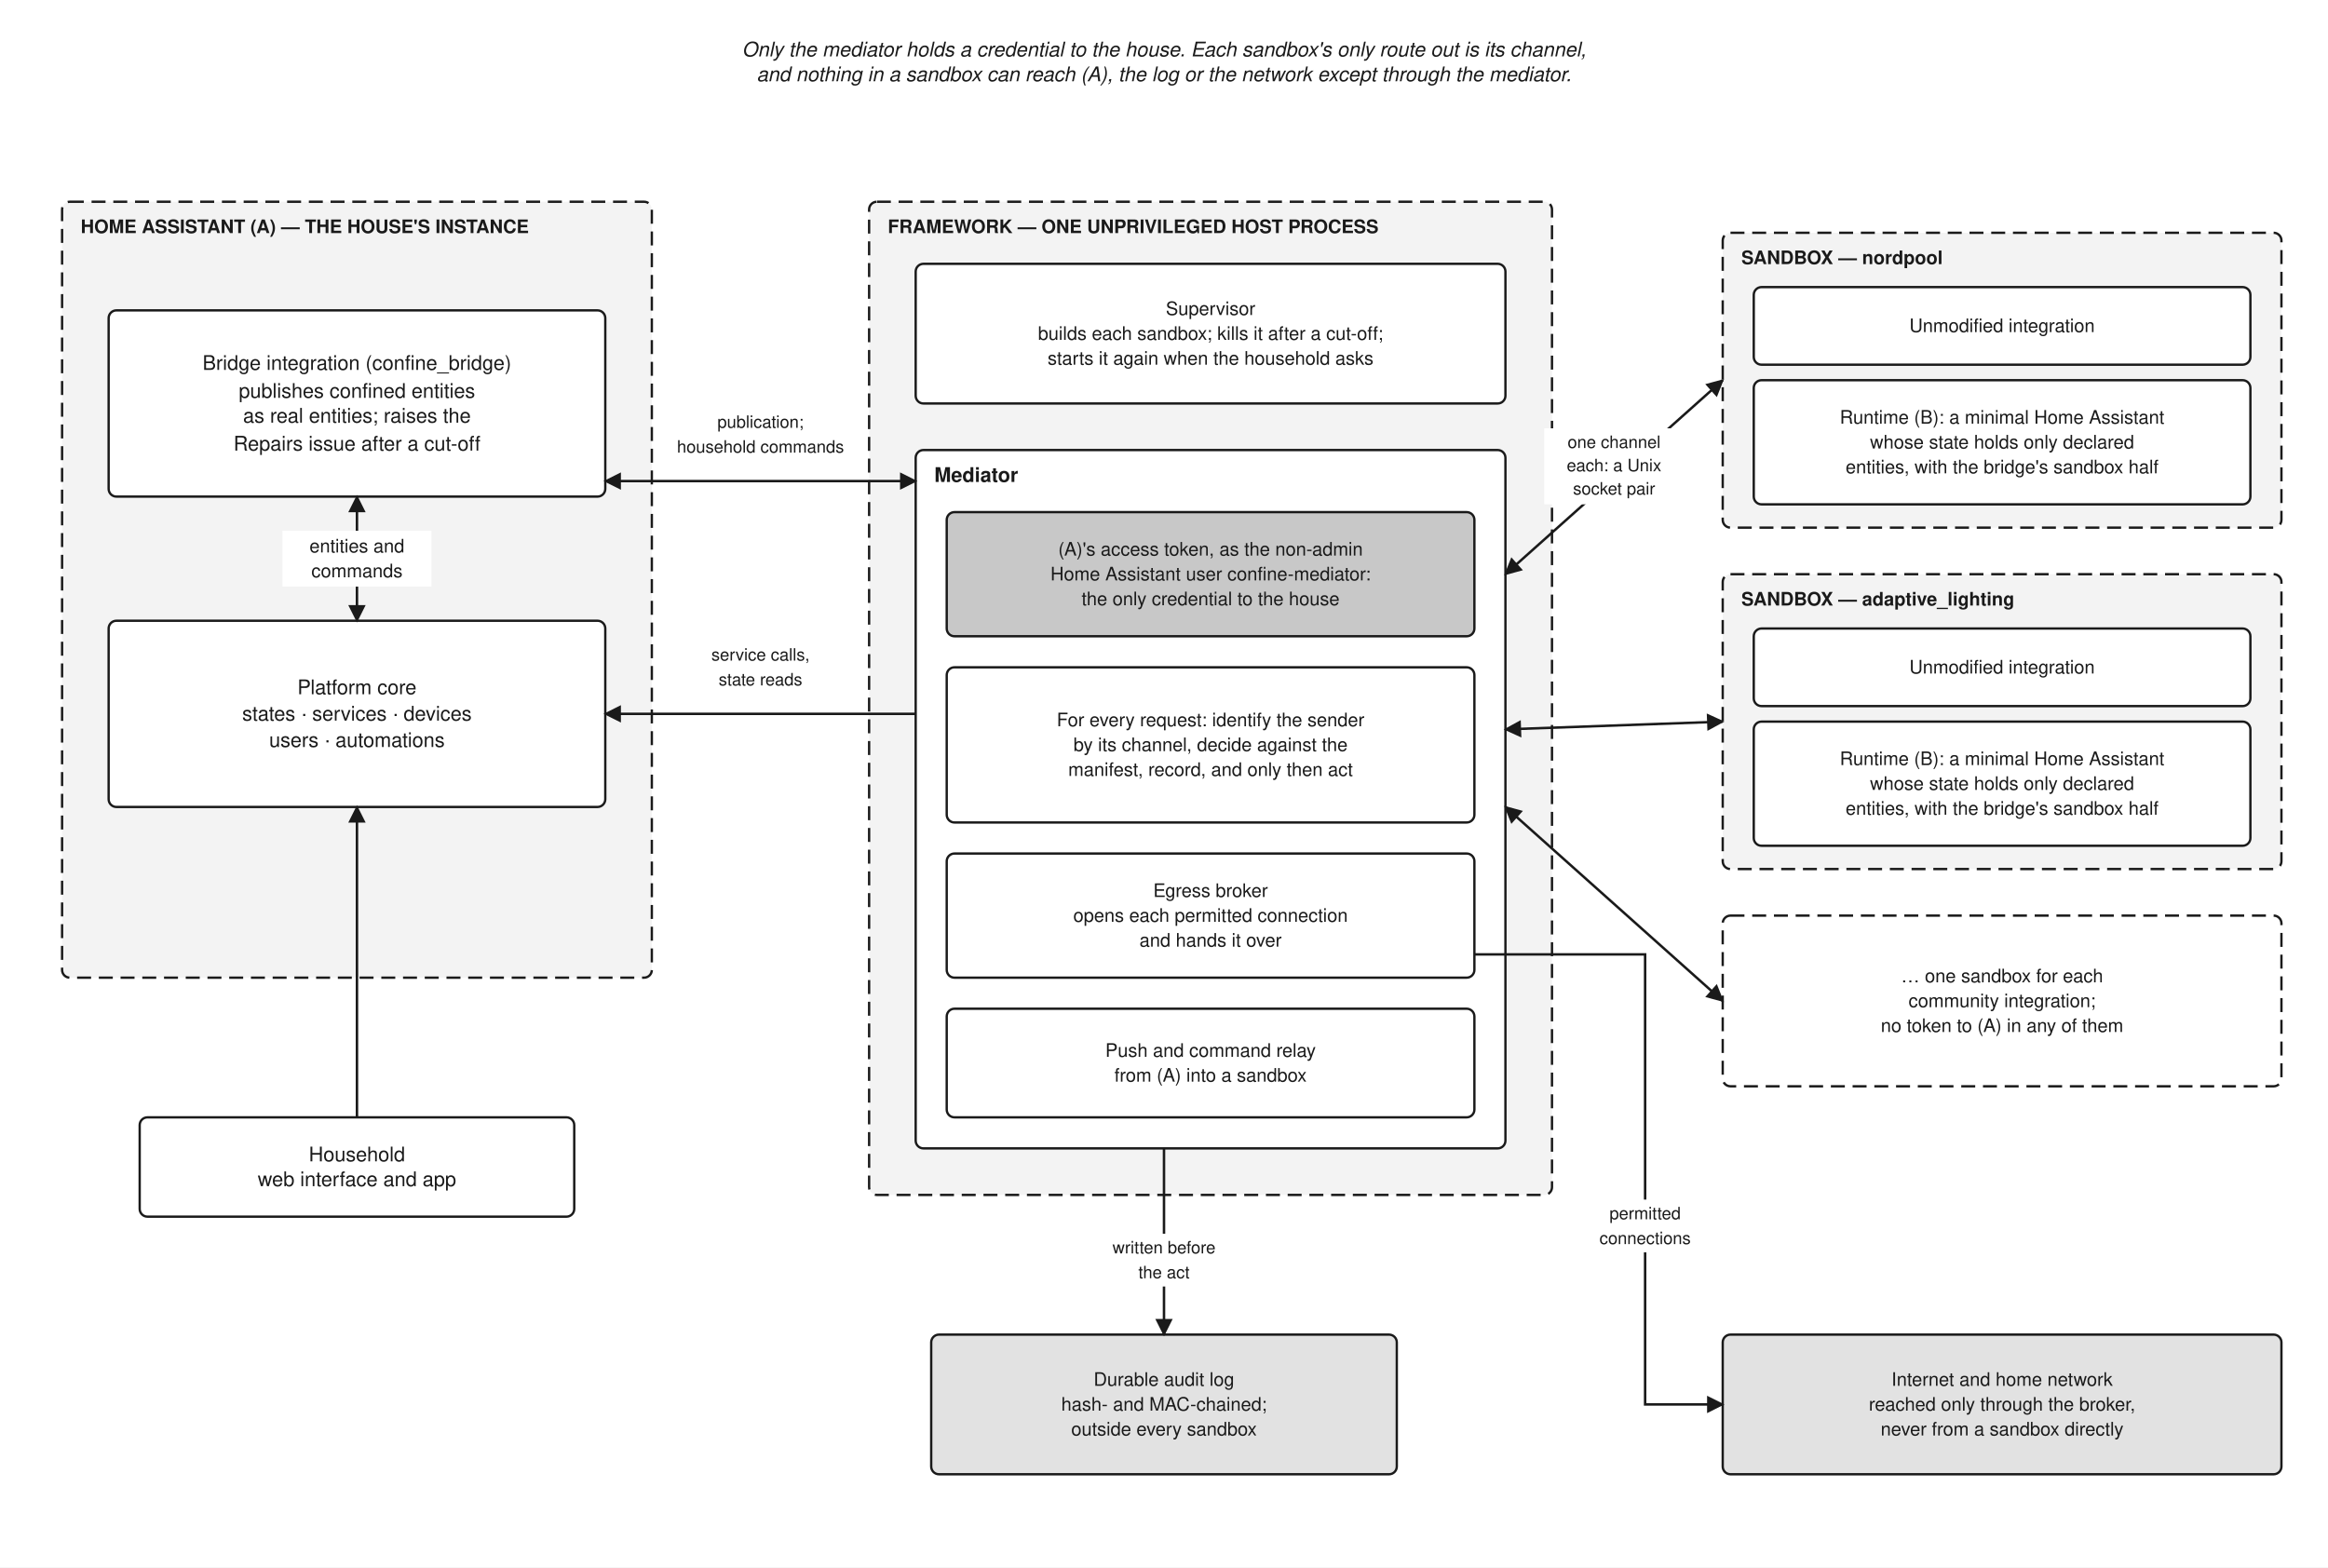
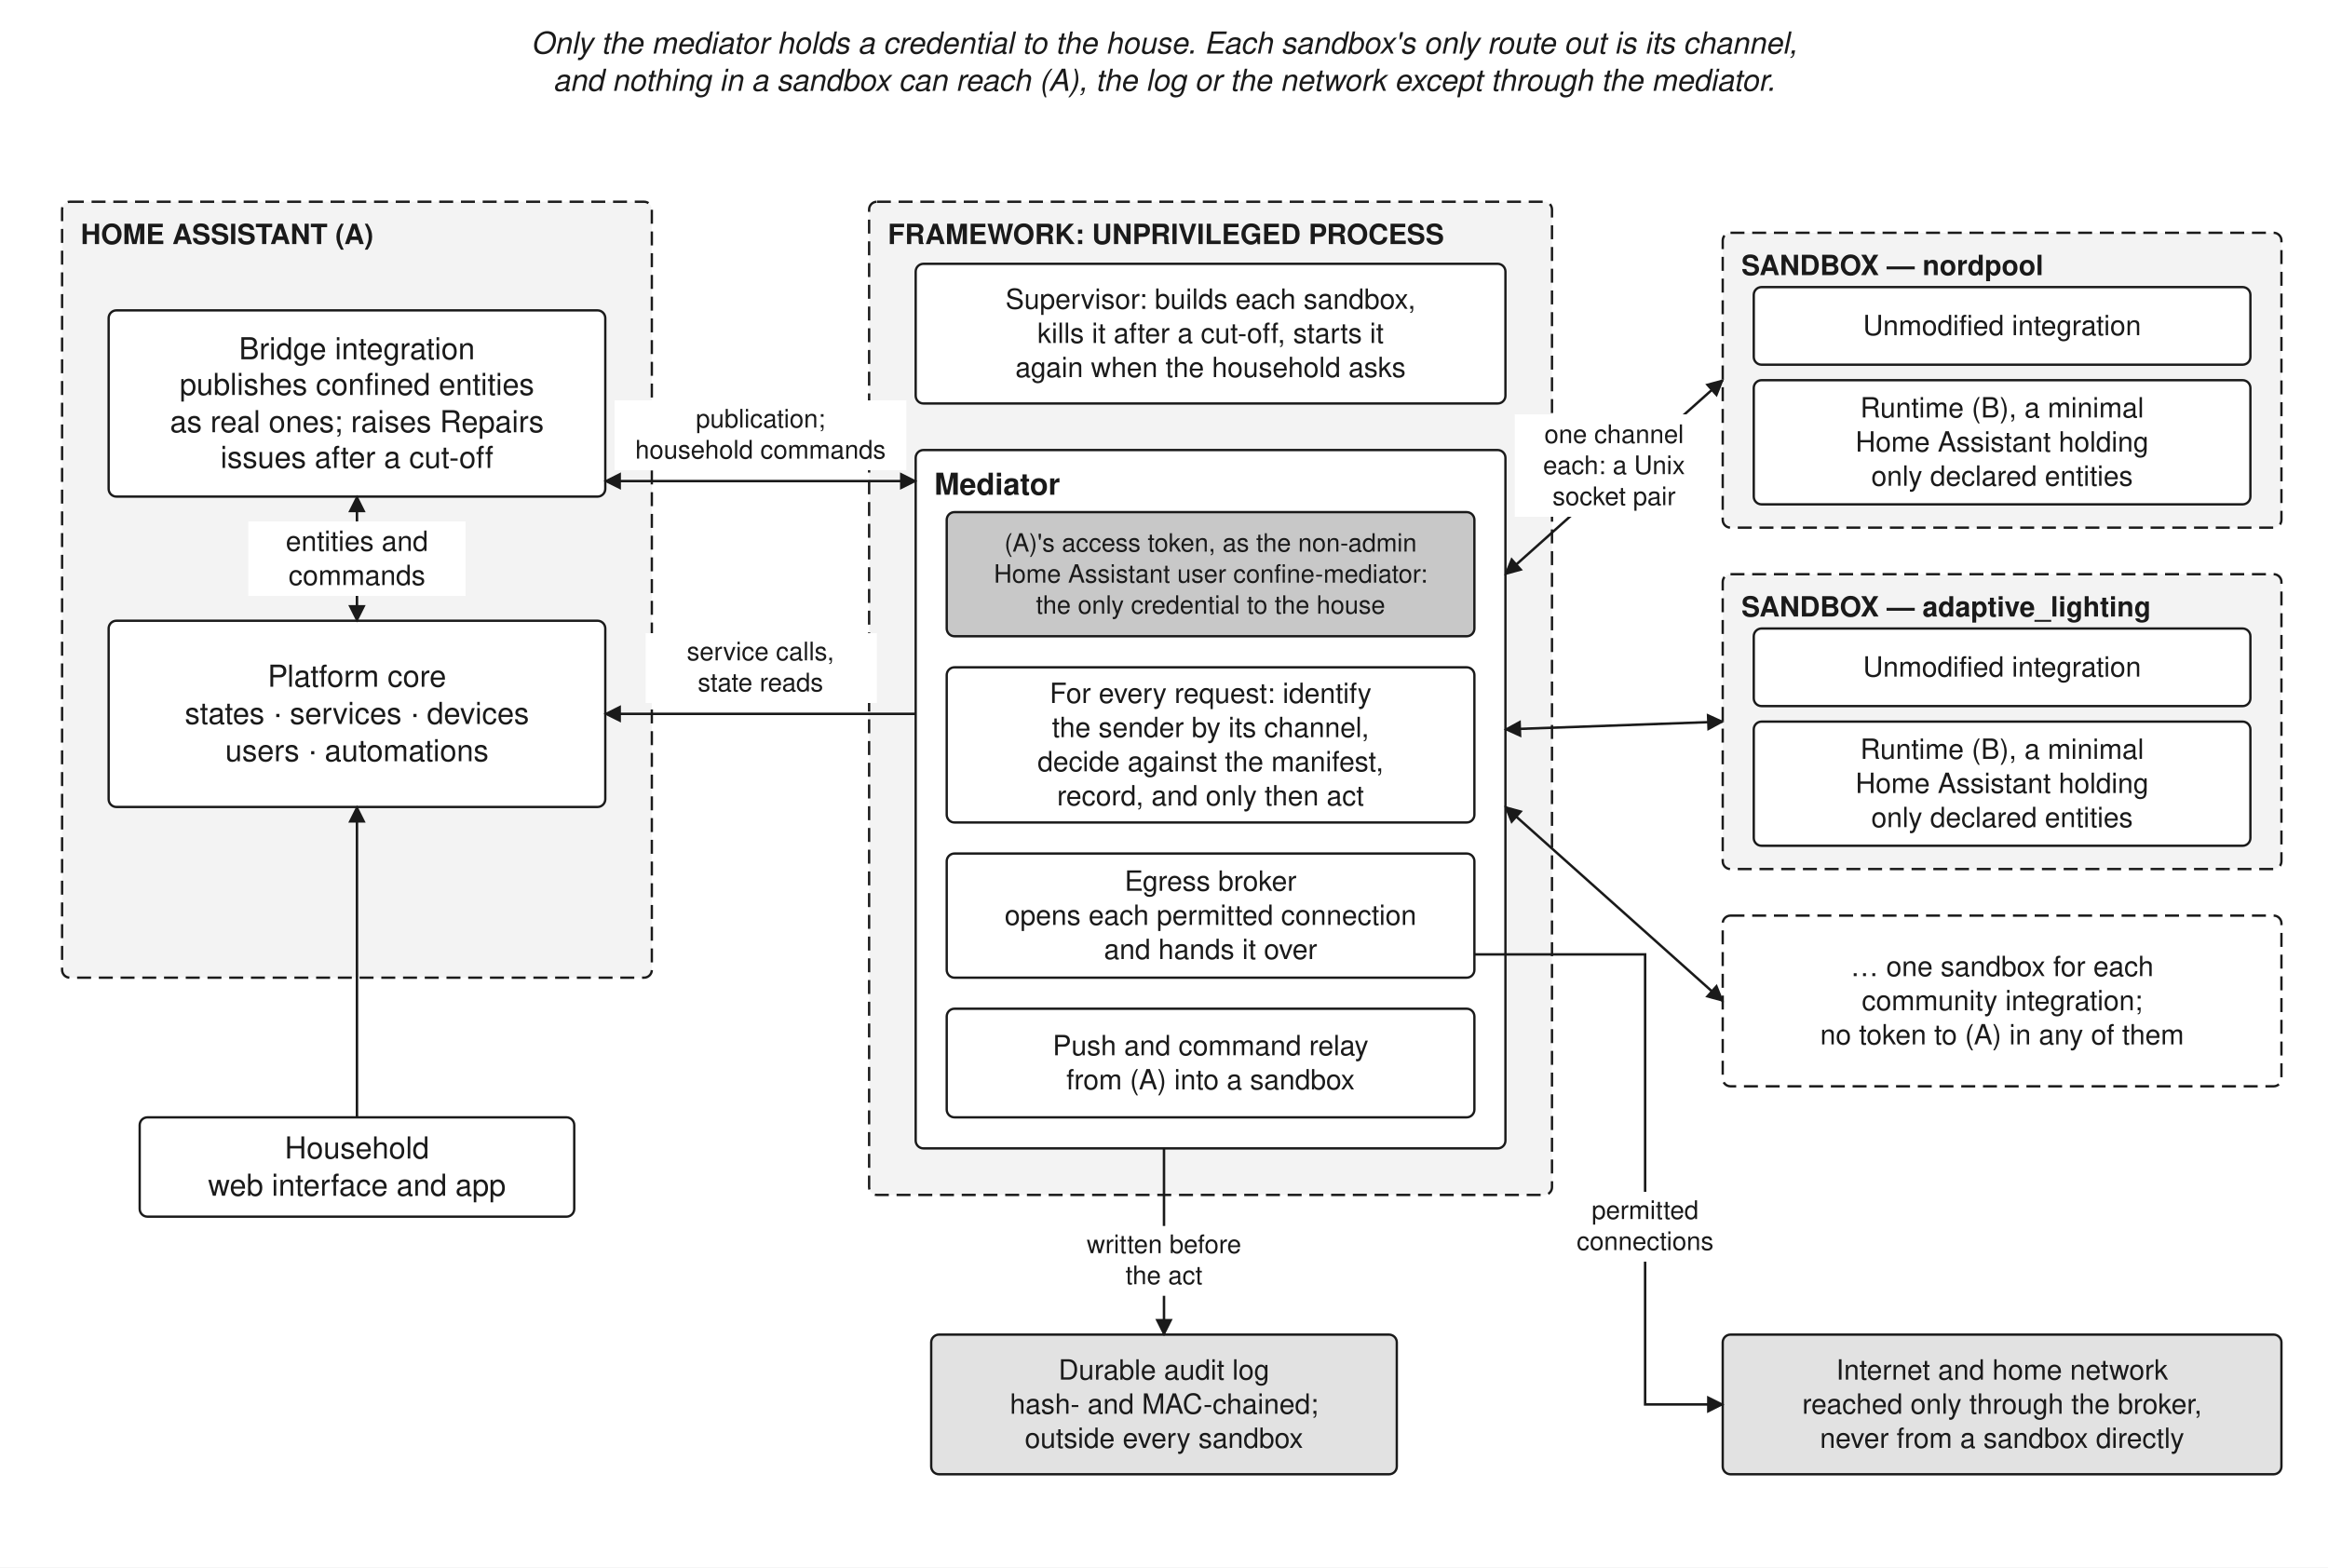
<svg xmlns="http://www.w3.org/2000/svg" width="1500" height="1010" viewBox="0 0 1500 1010">
  <rect width="100%" height="100%" fill="#ffffff" />
  <defs>
    <marker id="ar" viewBox="0 0 10 10" refX="9" refY="5" markerWidth="7" markerHeight="7" orient="auto-start-reverse">
      <path d="M0,0 L10,5 L0,10 z" fill="#1a1a1a" />
    </marker>
  </defs>
  <rect x="40" y="130" width="380" height="500" rx="5" fill="#f3f3f3" stroke="#1a1a1a" stroke-width="1.5" stroke-dasharray="9 5" />
-   <text x="52" y="146" font-size="12" font-family="Helvetica,Arial,sans-serif" font-weight="bold" fill="#1a1a1a" text-anchor="start" dominant-baseline="middle">HOME ASSISTANT (A) — THE HOUSE'S INSTANCE</text>
+   <text x="52" y="151" font-size="18" font-family="Helvetica,Arial,sans-serif" font-weight="bold" fill="#1a1a1a" text-anchor="start" dominant-baseline="middle">HOME ASSISTANT (A)</text>
  <rect x="70" y="200" width="320" height="120" rx="5" fill="#ffffff" stroke="#1a1a1a" stroke-width="1.5" />
-   <text x="230" y="234" font-size="13" font-family="Helvetica,Arial,sans-serif" font-weight="normal" fill="#1a1a1a" text-anchor="middle" dominant-baseline="middle">Bridge integration (confine_bridge)</text>
-   <text x="230" y="252" font-size="13" font-family="Helvetica,Arial,sans-serif" font-weight="normal" fill="#1a1a1a" text-anchor="middle" dominant-baseline="middle">publishes confined entities</text>
-   <text x="230" y="268" font-size="13" font-family="Helvetica,Arial,sans-serif" font-weight="normal" fill="#1a1a1a" text-anchor="middle" dominant-baseline="middle">as real entities; raises the</text>
-   <text x="230" y="286" font-size="13" font-family="Helvetica,Arial,sans-serif" font-weight="normal" fill="#1a1a1a" text-anchor="middle" dominant-baseline="middle">Repairs issue after a cut-off</text>
+   <text x="230" y="225" font-size="19.5" font-family="Helvetica,Arial,sans-serif" font-weight="normal" fill="#1a1a1a" text-anchor="middle" dominant-baseline="middle">Bridge integration</text>
+   <text x="230" y="248" font-size="19.5" font-family="Helvetica,Arial,sans-serif" font-weight="normal" fill="#1a1a1a" text-anchor="middle" dominant-baseline="middle">publishes confined entities</text>
+   <text x="230" y="272" font-size="19.5" font-family="Helvetica,Arial,sans-serif" font-weight="normal" fill="#1a1a1a" text-anchor="middle" dominant-baseline="middle">as real ones; raises Repairs</text>
+   <text x="230" y="295" font-size="19.5" font-family="Helvetica,Arial,sans-serif" font-weight="normal" fill="#1a1a1a" text-anchor="middle" dominant-baseline="middle">issues after a cut-off</text>
  <rect x="70" y="400" width="320" height="120" rx="5" fill="#ffffff" stroke="#1a1a1a" stroke-width="1.5" />
-   <text x="230" y="443" font-size="13" font-family="Helvetica,Arial,sans-serif" font-weight="normal" fill="#1a1a1a" text-anchor="middle" dominant-baseline="middle">Platform core</text>
-   <text x="230" y="460" font-size="13" font-family="Helvetica,Arial,sans-serif" font-weight="normal" fill="#1a1a1a" text-anchor="middle" dominant-baseline="middle">states · services · devices</text>
-   <text x="230" y="477" font-size="13" font-family="Helvetica,Arial,sans-serif" font-weight="normal" fill="#1a1a1a" text-anchor="middle" dominant-baseline="middle">users · automations</text>
+   <text x="230" y="436" font-size="19.5" font-family="Helvetica,Arial,sans-serif" font-weight="normal" fill="#1a1a1a" text-anchor="middle" dominant-baseline="middle">Platform core</text>
+   <text x="230" y="460" font-size="19.5" font-family="Helvetica,Arial,sans-serif" font-weight="normal" fill="#1a1a1a" text-anchor="middle" dominant-baseline="middle">states · services · devices</text>
+   <text x="230" y="484" font-size="19.5" font-family="Helvetica,Arial,sans-serif" font-weight="normal" fill="#1a1a1a" text-anchor="middle" dominant-baseline="middle">users · automations</text>
  <path d="M 230,320 L 230,400" fill="none" stroke="#1a1a1a" stroke-width="1.6" marker-end="url(#ar)" marker-start="url(#ar)" />
-   <rect x="182" y="342" width="96" height="36" fill="#ffffff" />
-   <text x="230" y="352" font-size="12" font-family="Helvetica,Arial,sans-serif" font-weight="normal" fill="#1a1a1a" text-anchor="middle" dominant-baseline="middle">entities and</text>
-   <text x="230" y="368" font-size="12" font-family="Helvetica,Arial,sans-serif" font-weight="normal" fill="#1a1a1a" text-anchor="middle" dominant-baseline="middle">commands</text>
+   <rect x="160" y="336" width="140" height="48" fill="#ffffff" />
+   <text x="230" y="349" font-size="18" font-family="Helvetica,Arial,sans-serif" font-weight="normal" fill="#1a1a1a" text-anchor="middle" dominant-baseline="middle">entities and</text>
+   <text x="230" y="371" font-size="18" font-family="Helvetica,Arial,sans-serif" font-weight="normal" fill="#1a1a1a" text-anchor="middle" dominant-baseline="middle">commands</text>
  <rect x="90" y="720" width="280" height="64" rx="5" fill="#ffffff" stroke="#1a1a1a" stroke-width="1.5" />
-   <text x="230" y="744" font-size="13" font-family="Helvetica,Arial,sans-serif" font-weight="normal" fill="#1a1a1a" text-anchor="middle" dominant-baseline="middle">Household</text>
-   <text x="230" y="760" font-size="13" font-family="Helvetica,Arial,sans-serif" font-weight="normal" fill="#1a1a1a" text-anchor="middle" dominant-baseline="middle">web interface and app</text>
+   <text x="230" y="740" font-size="19.5" font-family="Helvetica,Arial,sans-serif" font-weight="normal" fill="#1a1a1a" text-anchor="middle" dominant-baseline="middle">Household</text>
+   <text x="230" y="764" font-size="19.5" font-family="Helvetica,Arial,sans-serif" font-weight="normal" fill="#1a1a1a" text-anchor="middle" dominant-baseline="middle">web interface and app</text>
  <path d="M 230,720 L 230,520" fill="none" stroke="#1a1a1a" stroke-width="1.6" marker-end="url(#ar)" />
  <rect x="560" y="130" width="440" height="640" rx="5" fill="#f3f3f3" stroke="#1a1a1a" stroke-width="1.5" stroke-dasharray="9 5" />
-   <text x="572" y="146" font-size="12" font-family="Helvetica,Arial,sans-serif" font-weight="bold" fill="#1a1a1a" text-anchor="start" dominant-baseline="middle">FRAMEWORK — ONE UNPRIVILEGED HOST PROCESS</text>
+   <text x="572" y="151" font-size="18" font-family="Helvetica,Arial,sans-serif" font-weight="bold" fill="#1a1a1a" text-anchor="start" dominant-baseline="middle">FRAMEWORK: UNPRIVILEGED PROCESS</text>
  <rect x="590" y="170" width="380" height="90" rx="5" fill="#ffffff" stroke="#1a1a1a" stroke-width="1.5" />
-   <text x="780" y="199" font-size="12" font-family="Helvetica,Arial,sans-serif" font-weight="normal" fill="#1a1a1a" text-anchor="middle" dominant-baseline="middle">Supervisor</text>
-   <text x="780" y="215" font-size="12" font-family="Helvetica,Arial,sans-serif" font-weight="normal" fill="#1a1a1a" text-anchor="middle" dominant-baseline="middle">builds each sandbox; kills it after a cut-off;</text>
-   <text x="780" y="231" font-size="12" font-family="Helvetica,Arial,sans-serif" font-weight="normal" fill="#1a1a1a" text-anchor="middle" dominant-baseline="middle">starts it again when the household asks</text>
+   <text x="780" y="193" font-size="18" font-family="Helvetica,Arial,sans-serif" font-weight="normal" fill="#1a1a1a" text-anchor="middle" dominant-baseline="middle">Supervisor: builds each sandbox,</text>
+   <text x="780" y="215" font-size="18" font-family="Helvetica,Arial,sans-serif" font-weight="normal" fill="#1a1a1a" text-anchor="middle" dominant-baseline="middle">kills it after a cut-off, starts it</text>
+   <text x="780" y="237" font-size="18" font-family="Helvetica,Arial,sans-serif" font-weight="normal" fill="#1a1a1a" text-anchor="middle" dominant-baseline="middle">again when the household asks</text>
  <rect x="590" y="290" width="380" height="450" rx="5" fill="#ffffff" stroke="#1a1a1a" stroke-width="1.5" />
-   <text x="602" y="306" font-size="13" font-family="Helvetica,Arial,sans-serif" font-weight="bold" fill="#1a1a1a" text-anchor="start" dominant-baseline="middle">Mediator</text>
+   <text x="602" y="312" font-size="19.5" font-family="Helvetica,Arial,sans-serif" font-weight="bold" fill="#1a1a1a" text-anchor="start" dominant-baseline="middle">Mediator</text>
  <rect x="610" y="330" width="340" height="80" rx="5" fill="#c8c8c8" stroke="#1a1a1a" stroke-width="1.5" />
-   <text x="780" y="354" font-size="12" font-family="Helvetica,Arial,sans-serif" font-weight="normal" fill="#1a1a1a" text-anchor="middle" dominant-baseline="middle">(A)'s access token, as the non-admin</text>
-   <text x="780" y="370" font-size="12" font-family="Helvetica,Arial,sans-serif" font-weight="normal" fill="#1a1a1a" text-anchor="middle" dominant-baseline="middle">Home Assistant user confine-mediator:</text>
-   <text x="780" y="386" font-size="12" font-family="Helvetica,Arial,sans-serif" font-weight="normal" fill="#1a1a1a" text-anchor="middle" dominant-baseline="middle">the only credential to the house</text>
+   <text x="780" y="350" font-size="16.245" font-family="Helvetica,Arial,sans-serif" font-weight="normal" fill="#1a1a1a" text-anchor="middle" dominant-baseline="middle">(A)'s access token, as the non-admin</text>
+   <text x="780" y="370" font-size="16.245" font-family="Helvetica,Arial,sans-serif" font-weight="normal" fill="#1a1a1a" text-anchor="middle" dominant-baseline="middle">Home Assistant user confine-mediator:</text>
+   <text x="780" y="390" font-size="16.245" font-family="Helvetica,Arial,sans-serif" font-weight="normal" fill="#1a1a1a" text-anchor="middle" dominant-baseline="middle">the only credential to the house</text>
  <rect x="610" y="430" width="340" height="100" rx="5" fill="#ffffff" stroke="#1a1a1a" stroke-width="1.5" />
-   <text x="780" y="464" font-size="12" font-family="Helvetica,Arial,sans-serif" font-weight="normal" fill="#1a1a1a" text-anchor="middle" dominant-baseline="middle">For every request: identify the sender</text>
-   <text x="780" y="480" font-size="12" font-family="Helvetica,Arial,sans-serif" font-weight="normal" fill="#1a1a1a" text-anchor="middle" dominant-baseline="middle">by its channel, decide against the</text>
-   <text x="780" y="496" font-size="12" font-family="Helvetica,Arial,sans-serif" font-weight="normal" fill="#1a1a1a" text-anchor="middle" dominant-baseline="middle">manifest, record, and only then act</text>
+   <text x="780" y="447" font-size="18" font-family="Helvetica,Arial,sans-serif" font-weight="normal" fill="#1a1a1a" text-anchor="middle" dominant-baseline="middle">For every request: identify</text>
+   <text x="780" y="469" font-size="18" font-family="Helvetica,Arial,sans-serif" font-weight="normal" fill="#1a1a1a" text-anchor="middle" dominant-baseline="middle">the sender by its channel,</text>
+   <text x="780" y="491" font-size="18" font-family="Helvetica,Arial,sans-serif" font-weight="normal" fill="#1a1a1a" text-anchor="middle" dominant-baseline="middle">decide against the manifest,</text>
+   <text x="780" y="513" font-size="18" font-family="Helvetica,Arial,sans-serif" font-weight="normal" fill="#1a1a1a" text-anchor="middle" dominant-baseline="middle">record, and only then act</text>
  <rect x="610" y="550" width="340" height="80" rx="5" fill="#ffffff" stroke="#1a1a1a" stroke-width="1.5" />
-   <text x="780" y="574" font-size="12" font-family="Helvetica,Arial,sans-serif" font-weight="normal" fill="#1a1a1a" text-anchor="middle" dominant-baseline="middle">Egress broker</text>
-   <text x="780" y="590" font-size="12" font-family="Helvetica,Arial,sans-serif" font-weight="normal" fill="#1a1a1a" text-anchor="middle" dominant-baseline="middle">opens each permitted connection</text>
-   <text x="780" y="606" font-size="12" font-family="Helvetica,Arial,sans-serif" font-weight="normal" fill="#1a1a1a" text-anchor="middle" dominant-baseline="middle">and hands it over</text>
+   <text x="780" y="568" font-size="18" font-family="Helvetica,Arial,sans-serif" font-weight="normal" fill="#1a1a1a" text-anchor="middle" dominant-baseline="middle">Egress broker</text>
+   <text x="780" y="590" font-size="18" font-family="Helvetica,Arial,sans-serif" font-weight="normal" fill="#1a1a1a" text-anchor="middle" dominant-baseline="middle">opens each permitted connection</text>
+   <text x="780" y="612" font-size="18" font-family="Helvetica,Arial,sans-serif" font-weight="normal" fill="#1a1a1a" text-anchor="middle" dominant-baseline="middle">and hands it over</text>
  <rect x="610" y="650" width="340" height="70" rx="5" fill="#ffffff" stroke="#1a1a1a" stroke-width="1.5" />
-   <text x="780" y="677" font-size="12" font-family="Helvetica,Arial,sans-serif" font-weight="normal" fill="#1a1a1a" text-anchor="middle" dominant-baseline="middle">Push and command relay</text>
-   <text x="780" y="693" font-size="12" font-family="Helvetica,Arial,sans-serif" font-weight="normal" fill="#1a1a1a" text-anchor="middle" dominant-baseline="middle">from (A) into a sandbox</text>
+   <text x="780" y="674" font-size="18" font-family="Helvetica,Arial,sans-serif" font-weight="normal" fill="#1a1a1a" text-anchor="middle" dominant-baseline="middle">Push and command relay</text>
+   <text x="780" y="696" font-size="18" font-family="Helvetica,Arial,sans-serif" font-weight="normal" fill="#1a1a1a" text-anchor="middle" dominant-baseline="middle">from (A) into a sandbox</text>
  <path d="M 590,310 L 390,310" fill="none" stroke="#1a1a1a" stroke-width="1.6" marker-end="url(#ar)" marker-start="url(#ar)" />
-   <rect x="426" y="263" width="129" height="34" fill="#ffffff" />
-   <text x="490" y="272" font-size="11" font-family="Helvetica,Arial,sans-serif" font-weight="normal" fill="#1a1a1a" text-anchor="middle" dominant-baseline="middle">publication;</text>
-   <text x="490" y="288" font-size="11" font-family="Helvetica,Arial,sans-serif" font-weight="normal" fill="#1a1a1a" text-anchor="middle" dominant-baseline="middle">household commands</text>
+   <rect x="396" y="258" width="188" height="45" fill="#ffffff" />
+   <text x="490" y="270" font-size="16.5" font-family="Helvetica,Arial,sans-serif" font-weight="normal" fill="#1a1a1a" text-anchor="middle" dominant-baseline="middle">publication;</text>
+   <text x="490" y="290" font-size="16.5" font-family="Helvetica,Arial,sans-serif" font-weight="normal" fill="#1a1a1a" text-anchor="middle" dominant-baseline="middle">household commands</text>
  <path d="M 590,460 L 390,460" fill="none" stroke="#1a1a1a" stroke-width="1.6" marker-end="url(#ar)" />
-   <rect x="439" y="413" width="102" height="34" fill="#ffffff" />
-   <text x="490" y="422" font-size="11" font-family="Helvetica,Arial,sans-serif" font-weight="normal" fill="#1a1a1a" text-anchor="middle" dominant-baseline="middle">service calls,</text>
-   <text x="490" y="438" font-size="11" font-family="Helvetica,Arial,sans-serif" font-weight="normal" fill="#1a1a1a" text-anchor="middle" dominant-baseline="middle">state reads</text>
+   <rect x="416" y="408" width="149" height="45" fill="#ffffff" />
+   <text x="490" y="420" font-size="16.5" font-family="Helvetica,Arial,sans-serif" font-weight="normal" fill="#1a1a1a" text-anchor="middle" dominant-baseline="middle">service calls,</text>
+   <text x="490" y="440" font-size="16.5" font-family="Helvetica,Arial,sans-serif" font-weight="normal" fill="#1a1a1a" text-anchor="middle" dominant-baseline="middle">state reads</text>
  <rect x="600" y="860" width="300" height="90" rx="5" fill="#e2e2e2" stroke="#1a1a1a" stroke-width="1.5" />
-   <text x="750" y="889" font-size="12" font-family="Helvetica,Arial,sans-serif" font-weight="normal" fill="#1a1a1a" text-anchor="middle" dominant-baseline="middle">Durable audit log</text>
-   <text x="750" y="905" font-size="12" font-family="Helvetica,Arial,sans-serif" font-weight="normal" fill="#1a1a1a" text-anchor="middle" dominant-baseline="middle">hash- and MAC-chained;</text>
-   <text x="750" y="921" font-size="12" font-family="Helvetica,Arial,sans-serif" font-weight="normal" fill="#1a1a1a" text-anchor="middle" dominant-baseline="middle">outside every sandbox</text>
+   <text x="750" y="883" font-size="18" font-family="Helvetica,Arial,sans-serif" font-weight="normal" fill="#1a1a1a" text-anchor="middle" dominant-baseline="middle">Durable audit log</text>
+   <text x="750" y="905" font-size="18" font-family="Helvetica,Arial,sans-serif" font-weight="normal" fill="#1a1a1a" text-anchor="middle" dominant-baseline="middle">hash- and MAC-chained;</text>
+   <text x="750" y="927" font-size="18" font-family="Helvetica,Arial,sans-serif" font-weight="normal" fill="#1a1a1a" text-anchor="middle" dominant-baseline="middle">outside every sandbox</text>
  <path d="M 750,740 L 750,860" fill="none" stroke="#1a1a1a" stroke-width="1.6" marker-end="url(#ar)" />
-   <rect x="699" y="795" width="102" height="34" fill="#ffffff" />
-   <text x="750" y="804" font-size="11" font-family="Helvetica,Arial,sans-serif" font-weight="normal" fill="#1a1a1a" text-anchor="middle" dominant-baseline="middle">written before</text>
-   <text x="750" y="820" font-size="11" font-family="Helvetica,Arial,sans-serif" font-weight="normal" fill="#1a1a1a" text-anchor="middle" dominant-baseline="middle">the act</text>
+   <rect x="676" y="790" width="149" height="45" fill="#ffffff" />
+   <text x="750" y="802" font-size="16.5" font-family="Helvetica,Arial,sans-serif" font-weight="normal" fill="#1a1a1a" text-anchor="middle" dominant-baseline="middle">written before</text>
+   <text x="750" y="822" font-size="16.5" font-family="Helvetica,Arial,sans-serif" font-weight="normal" fill="#1a1a1a" text-anchor="middle" dominant-baseline="middle">the act</text>
  <rect x="1110" y="150" width="360" height="190" rx="5" fill="#f3f3f3" stroke="#1a1a1a" stroke-width="1.5" stroke-dasharray="9 5" />
-   <text x="1122" y="166" font-size="12" font-family="Helvetica,Arial,sans-serif" font-weight="bold" fill="#1a1a1a" text-anchor="start" dominant-baseline="middle">SANDBOX — nordpool</text>
+   <text x="1122" y="171" font-size="18" font-family="Helvetica,Arial,sans-serif" font-weight="bold" fill="#1a1a1a" text-anchor="start" dominant-baseline="middle">SANDBOX — nordpool</text>
  <rect x="1130" y="185" width="320" height="50" rx="5" fill="#ffffff" stroke="#1a1a1a" stroke-width="1.5" />
-   <text x="1290" y="210" font-size="12" font-family="Helvetica,Arial,sans-serif" font-weight="normal" fill="#1a1a1a" text-anchor="middle" dominant-baseline="middle">Unmodified integration</text>
+   <text x="1290" y="210" font-size="18" font-family="Helvetica,Arial,sans-serif" font-weight="normal" fill="#1a1a1a" text-anchor="middle" dominant-baseline="middle">Unmodified integration</text>
  <rect x="1130" y="245" width="320" height="80" rx="5" fill="#ffffff" stroke="#1a1a1a" stroke-width="1.5" />
-   <text x="1290" y="269" font-size="12" font-family="Helvetica,Arial,sans-serif" font-weight="normal" fill="#1a1a1a" text-anchor="middle" dominant-baseline="middle">Runtime (B): a minimal Home Assistant</text>
-   <text x="1290" y="285" font-size="12" font-family="Helvetica,Arial,sans-serif" font-weight="normal" fill="#1a1a1a" text-anchor="middle" dominant-baseline="middle">whose state holds only declared</text>
-   <text x="1290" y="301" font-size="12" font-family="Helvetica,Arial,sans-serif" font-weight="normal" fill="#1a1a1a" text-anchor="middle" dominant-baseline="middle">entities, with the bridge's sandbox half</text>
+   <text x="1290" y="263" font-size="18" font-family="Helvetica,Arial,sans-serif" font-weight="normal" fill="#1a1a1a" text-anchor="middle" dominant-baseline="middle">Runtime (B), a minimal</text>
+   <text x="1290" y="285" font-size="18" font-family="Helvetica,Arial,sans-serif" font-weight="normal" fill="#1a1a1a" text-anchor="middle" dominant-baseline="middle">Home Assistant holding</text>
+   <text x="1290" y="307" font-size="18" font-family="Helvetica,Arial,sans-serif" font-weight="normal" fill="#1a1a1a" text-anchor="middle" dominant-baseline="middle">only declared entities</text>
  <rect x="1110" y="370" width="360" height="190" rx="5" fill="#f3f3f3" stroke="#1a1a1a" stroke-width="1.5" stroke-dasharray="9 5" />
-   <text x="1122" y="386" font-size="12" font-family="Helvetica,Arial,sans-serif" font-weight="bold" fill="#1a1a1a" text-anchor="start" dominant-baseline="middle">SANDBOX — adaptive_lighting</text>
+   <text x="1122" y="391" font-size="18" font-family="Helvetica,Arial,sans-serif" font-weight="bold" fill="#1a1a1a" text-anchor="start" dominant-baseline="middle">SANDBOX — adaptive_lighting</text>
  <rect x="1130" y="405" width="320" height="50" rx="5" fill="#ffffff" stroke="#1a1a1a" stroke-width="1.5" />
-   <text x="1290" y="430" font-size="12" font-family="Helvetica,Arial,sans-serif" font-weight="normal" fill="#1a1a1a" text-anchor="middle" dominant-baseline="middle">Unmodified integration</text>
+   <text x="1290" y="430" font-size="18" font-family="Helvetica,Arial,sans-serif" font-weight="normal" fill="#1a1a1a" text-anchor="middle" dominant-baseline="middle">Unmodified integration</text>
  <rect x="1130" y="465" width="320" height="80" rx="5" fill="#ffffff" stroke="#1a1a1a" stroke-width="1.5" />
-   <text x="1290" y="489" font-size="12" font-family="Helvetica,Arial,sans-serif" font-weight="normal" fill="#1a1a1a" text-anchor="middle" dominant-baseline="middle">Runtime (B): a minimal Home Assistant</text>
-   <text x="1290" y="505" font-size="12" font-family="Helvetica,Arial,sans-serif" font-weight="normal" fill="#1a1a1a" text-anchor="middle" dominant-baseline="middle">whose state holds only declared</text>
-   <text x="1290" y="521" font-size="12" font-family="Helvetica,Arial,sans-serif" font-weight="normal" fill="#1a1a1a" text-anchor="middle" dominant-baseline="middle">entities, with the bridge's sandbox half</text>
+   <text x="1290" y="483" font-size="18" font-family="Helvetica,Arial,sans-serif" font-weight="normal" fill="#1a1a1a" text-anchor="middle" dominant-baseline="middle">Runtime (B), a minimal</text>
+   <text x="1290" y="505" font-size="18" font-family="Helvetica,Arial,sans-serif" font-weight="normal" fill="#1a1a1a" text-anchor="middle" dominant-baseline="middle">Home Assistant holding</text>
+   <text x="1290" y="527" font-size="18" font-family="Helvetica,Arial,sans-serif" font-weight="normal" fill="#1a1a1a" text-anchor="middle" dominant-baseline="middle">only declared entities</text>
  <rect x="1110" y="590" width="360" height="110" rx="5" fill="none" stroke="#1a1a1a" stroke-width="1.5" stroke-dasharray="9 5" />
-   <text x="1290" y="629" font-size="12" font-family="Helvetica,Arial,sans-serif" font-weight="normal" fill="#1a1a1a" text-anchor="middle" dominant-baseline="middle">… one sandbox for each</text>
-   <text x="1290" y="645" font-size="12" font-family="Helvetica,Arial,sans-serif" font-weight="normal" fill="#1a1a1a" text-anchor="middle" dominant-baseline="middle">community integration;</text>
-   <text x="1290" y="661" font-size="12" font-family="Helvetica,Arial,sans-serif" font-weight="normal" fill="#1a1a1a" text-anchor="middle" dominant-baseline="middle">no token to (A) in any of them</text>
+   <text x="1290" y="623" font-size="18" font-family="Helvetica,Arial,sans-serif" font-weight="normal" fill="#1a1a1a" text-anchor="middle" dominant-baseline="middle">… one sandbox for each</text>
+   <text x="1290" y="645" font-size="18" font-family="Helvetica,Arial,sans-serif" font-weight="normal" fill="#1a1a1a" text-anchor="middle" dominant-baseline="middle">community integration;</text>
+   <text x="1290" y="667" font-size="18" font-family="Helvetica,Arial,sans-serif" font-weight="normal" fill="#1a1a1a" text-anchor="middle" dominant-baseline="middle">no token to (A) in any of them</text>
  <path d="M 970,370 L 1110,245" fill="none" stroke="#1a1a1a" stroke-width="1.6" marker-end="url(#ar)" marker-start="url(#ar)" />
  <path d="M 970,470 L 1110,465" fill="none" stroke="#1a1a1a" stroke-width="1.6" marker-end="url(#ar)" marker-start="url(#ar)" />
  <path d="M 970,520 L 1110,645" fill="none" stroke="#1a1a1a" stroke-width="1.6" marker-end="url(#ar)" marker-start="url(#ar)" />
-   <rect x="995" y="276" width="89" height="49" fill="#ffffff" />
-   <text x="1040" y="285" font-size="11" font-family="Helvetica,Arial,sans-serif" font-weight="normal" fill="#1a1a1a" text-anchor="middle" dominant-baseline="middle">one channel</text>
-   <text x="1040" y="300" font-size="11" font-family="Helvetica,Arial,sans-serif" font-weight="normal" fill="#1a1a1a" text-anchor="middle" dominant-baseline="middle">each: a Unix</text>
-   <text x="1040" y="315" font-size="11" font-family="Helvetica,Arial,sans-serif" font-weight="normal" fill="#1a1a1a" text-anchor="middle" dominant-baseline="middle">socket pair</text>
+   <rect x="976" y="267" width="129" height="66" fill="#ffffff" />
+   <text x="1040" y="280" font-size="16.5" font-family="Helvetica,Arial,sans-serif" font-weight="normal" fill="#1a1a1a" text-anchor="middle" dominant-baseline="middle">one channel</text>
+   <text x="1040" y="300" font-size="16.5" font-family="Helvetica,Arial,sans-serif" font-weight="normal" fill="#1a1a1a" text-anchor="middle" dominant-baseline="middle">each: a Unix</text>
+   <text x="1040" y="320" font-size="16.5" font-family="Helvetica,Arial,sans-serif" font-weight="normal" fill="#1a1a1a" text-anchor="middle" dominant-baseline="middle">socket pair</text>
  <rect x="1110" y="860" width="360" height="90" rx="5" fill="#e2e2e2" stroke="#1a1a1a" stroke-width="1.5" />
-   <text x="1290" y="889" font-size="12" font-family="Helvetica,Arial,sans-serif" font-weight="normal" fill="#1a1a1a" text-anchor="middle" dominant-baseline="middle">Internet and home network</text>
-   <text x="1290" y="905" font-size="12" font-family="Helvetica,Arial,sans-serif" font-weight="normal" fill="#1a1a1a" text-anchor="middle" dominant-baseline="middle">reached only through the broker,</text>
-   <text x="1290" y="921" font-size="12" font-family="Helvetica,Arial,sans-serif" font-weight="normal" fill="#1a1a1a" text-anchor="middle" dominant-baseline="middle">never from a sandbox directly</text>
+   <text x="1290" y="883" font-size="18" font-family="Helvetica,Arial,sans-serif" font-weight="normal" fill="#1a1a1a" text-anchor="middle" dominant-baseline="middle">Internet and home network</text>
+   <text x="1290" y="905" font-size="18" font-family="Helvetica,Arial,sans-serif" font-weight="normal" fill="#1a1a1a" text-anchor="middle" dominant-baseline="middle">reached only through the broker,</text>
+   <text x="1290" y="927" font-size="18" font-family="Helvetica,Arial,sans-serif" font-weight="normal" fill="#1a1a1a" text-anchor="middle" dominant-baseline="middle">never from a sandbox directly</text>
  <path d="M 950,615 L 1060,615 L 1060,905 L 1110,905" fill="none" stroke="#1a1a1a" stroke-width="1.6" marker-end="url(#ar)" />
-   <rect x="1019" y="773" width="83" height="34" fill="#ffffff" />
-   <text x="1060" y="782" font-size="11" font-family="Helvetica,Arial,sans-serif" font-weight="normal" fill="#1a1a1a" text-anchor="middle" dominant-baseline="middle">permitted</text>
-   <text x="1060" y="798" font-size="11" font-family="Helvetica,Arial,sans-serif" font-weight="normal" fill="#1a1a1a" text-anchor="middle" dominant-baseline="middle">connections</text>
-   <text x="750" y="32" font-size="13" font-family="Helvetica,Arial,sans-serif" font-weight="normal" fill="#1a1a1a" font-style="italic" text-anchor="middle" dominant-baseline="middle">Only the mediator holds a credential to the house. Each sandbox's only route out is its channel,</text>
-   <text x="750" y="48" font-size="13" font-family="Helvetica,Arial,sans-serif" font-weight="normal" fill="#1a1a1a" font-style="italic" text-anchor="middle" dominant-baseline="middle">and nothing in a sandbox can reach (A), the log or the network except through the mediator.</text>
+   <rect x="1001" y="768" width="119" height="45" fill="#ffffff" />
+   <text x="1060" y="780" font-size="16.5" font-family="Helvetica,Arial,sans-serif" font-weight="normal" fill="#1a1a1a" text-anchor="middle" dominant-baseline="middle">permitted</text>
+   <text x="1060" y="800" font-size="16.5" font-family="Helvetica,Arial,sans-serif" font-weight="normal" fill="#1a1a1a" text-anchor="middle" dominant-baseline="middle">connections</text>
+   <text x="750" y="28" font-size="19.5" font-family="Helvetica,Arial,sans-serif" font-weight="normal" fill="#1a1a1a" font-style="italic" text-anchor="middle" dominant-baseline="middle">Only the mediator holds a credential to the house. Each sandbox's only route out is its channel,</text>
+   <text x="750" y="52" font-size="19.5" font-family="Helvetica,Arial,sans-serif" font-weight="normal" fill="#1a1a1a" font-style="italic" text-anchor="middle" dominant-baseline="middle">and nothing in a sandbox can reach (A), the log or the network except through the mediator.</text>
</svg>
